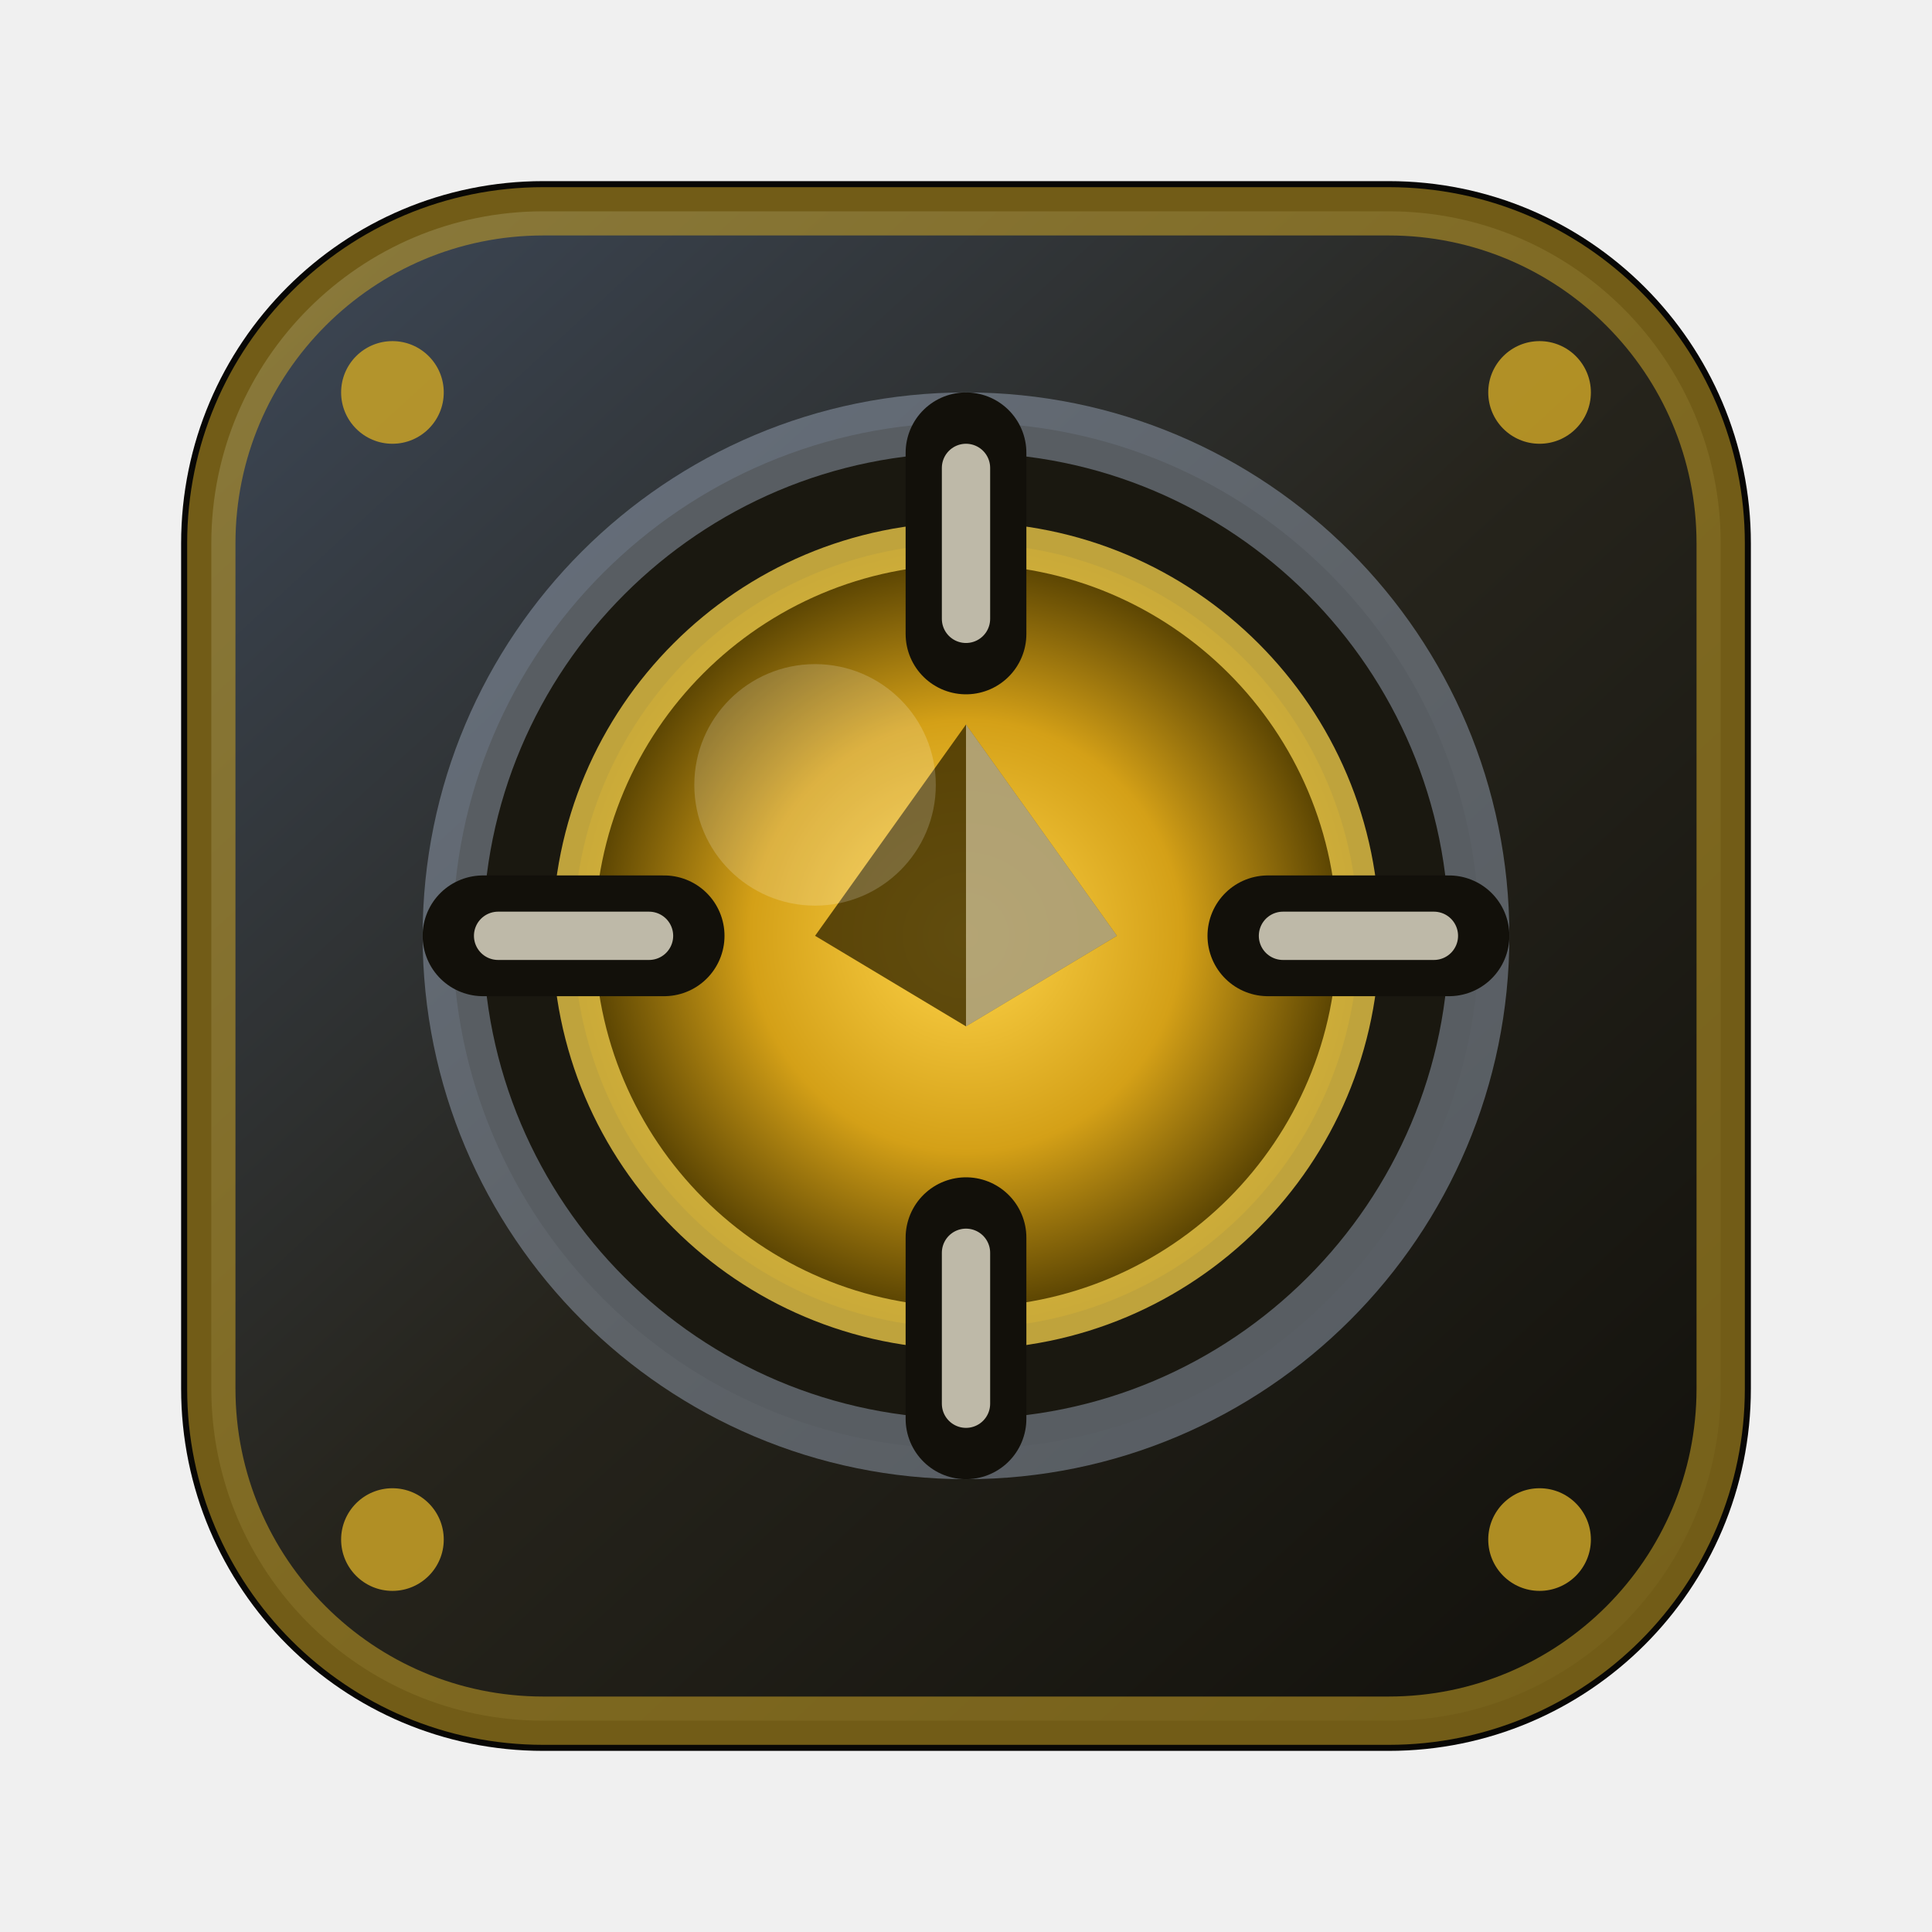
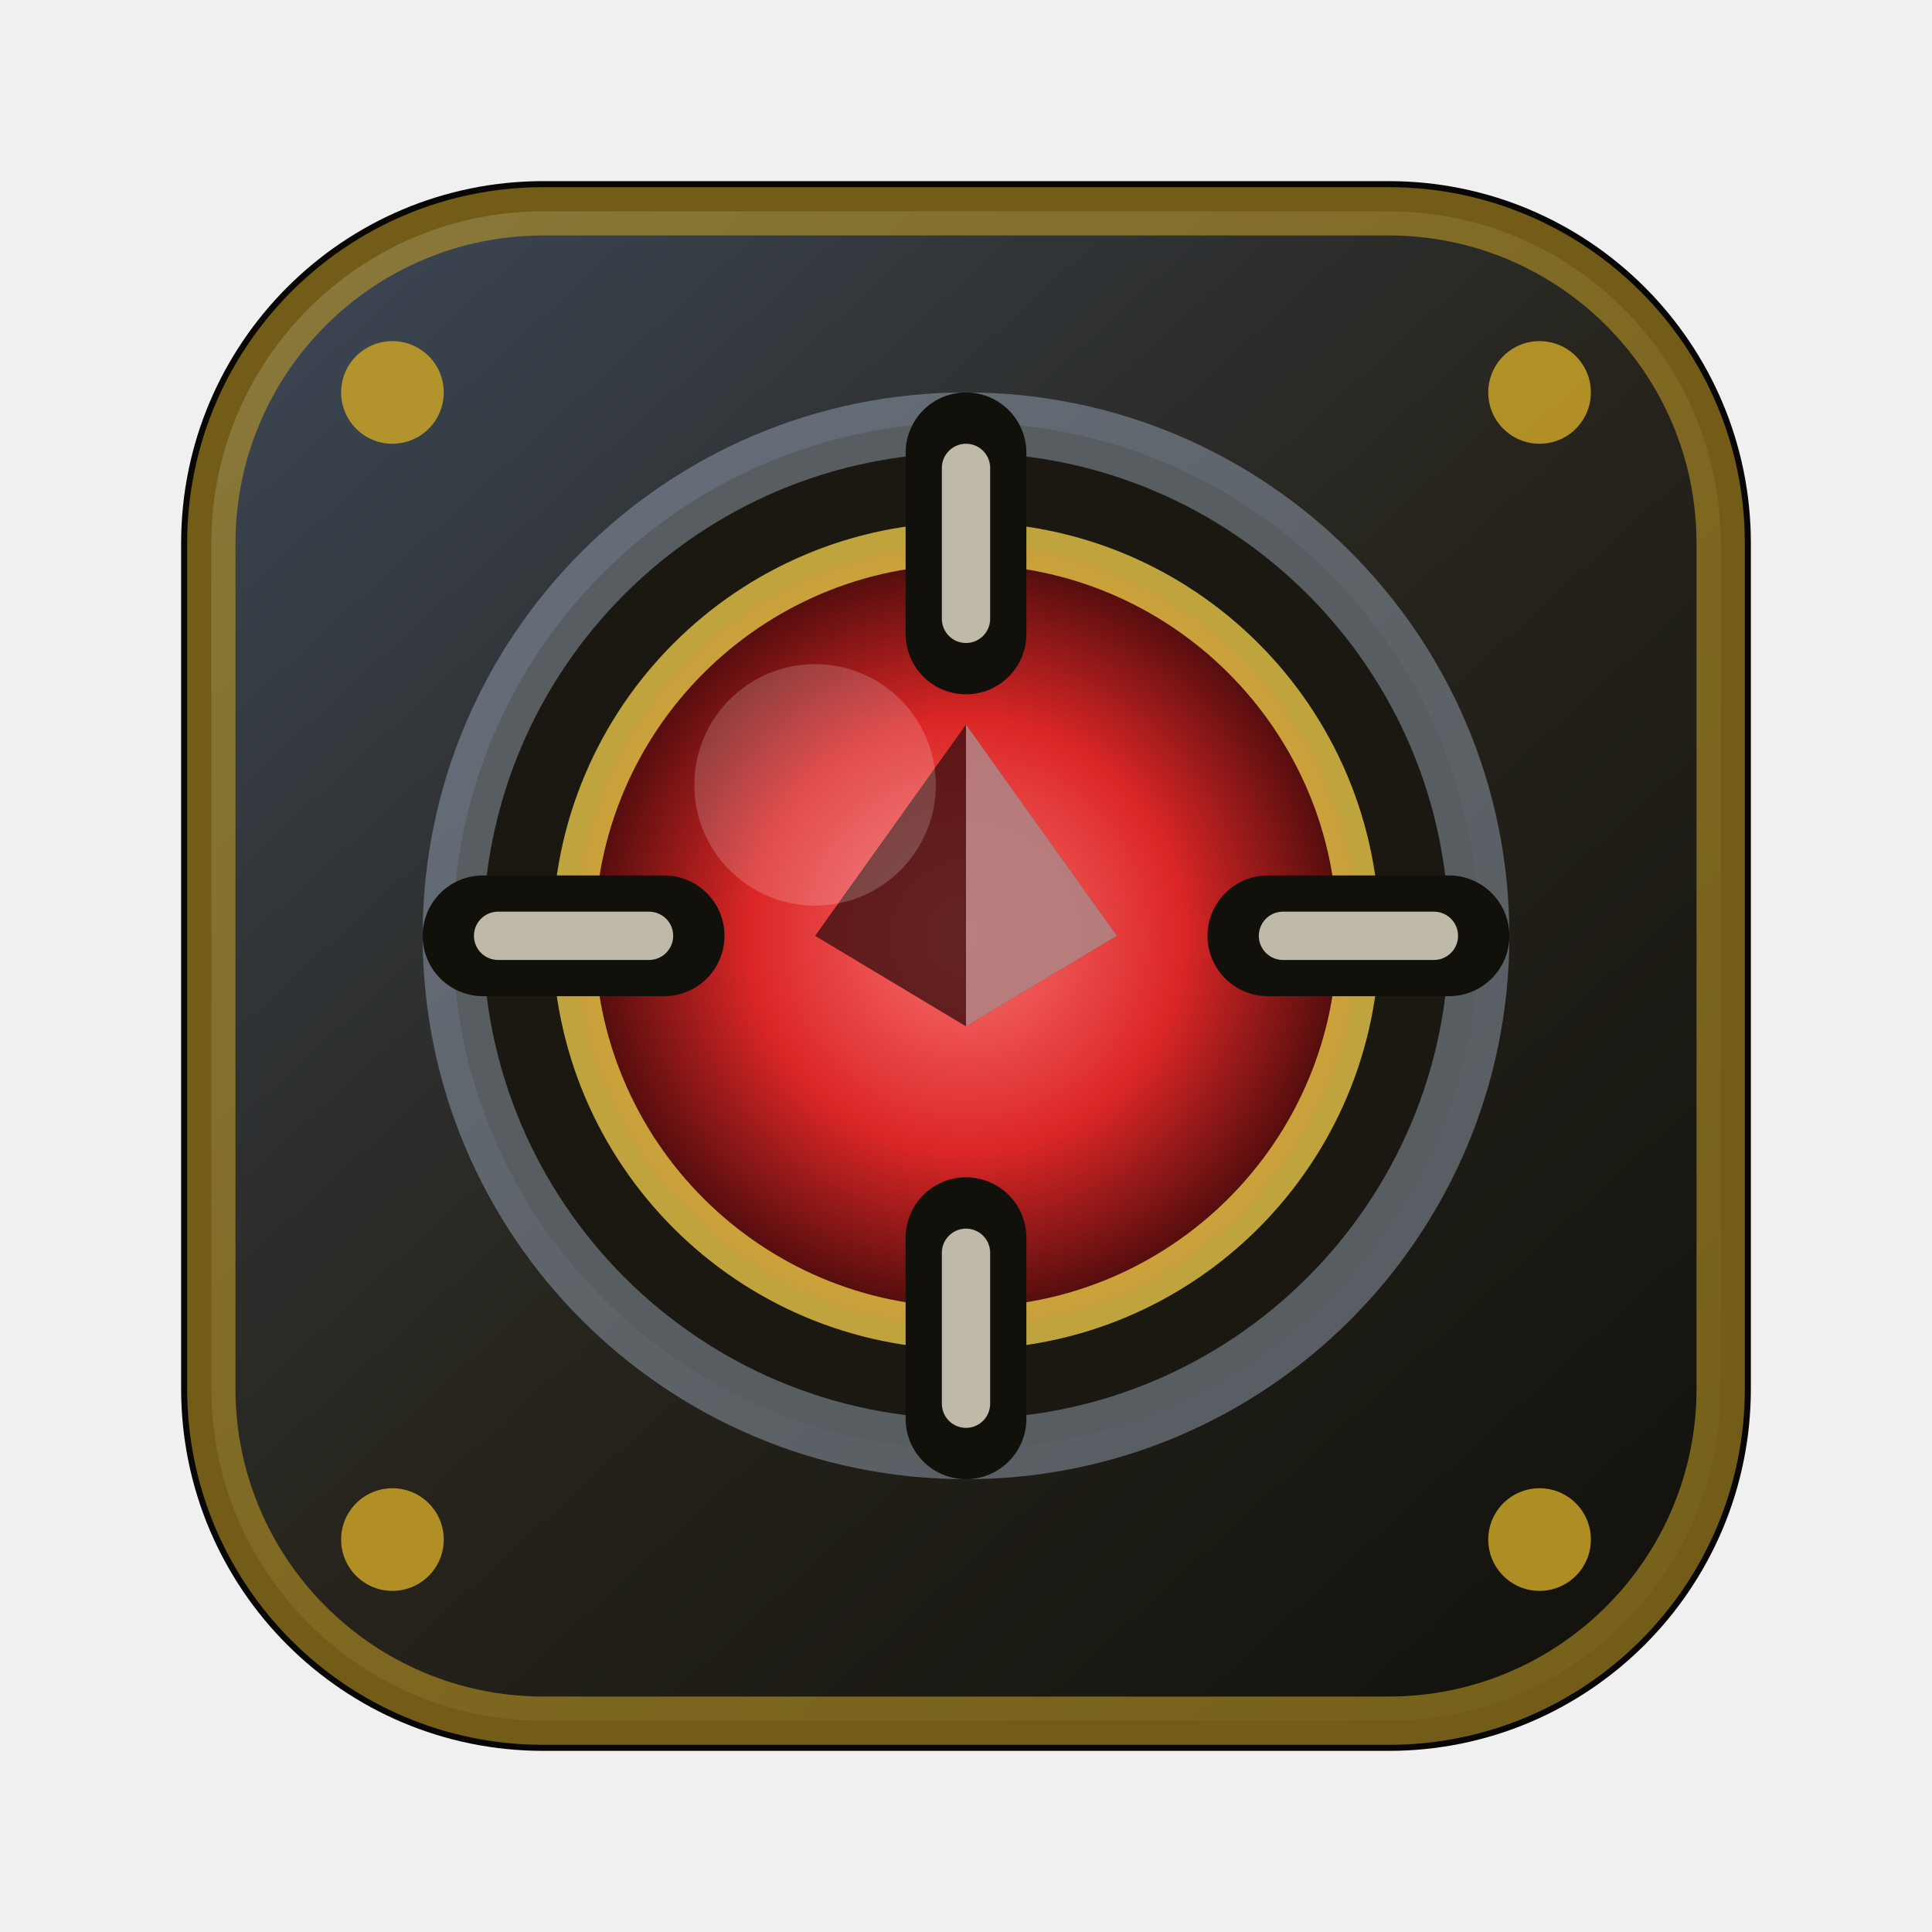
<svg xmlns="http://www.w3.org/2000/svg" viewBox="0 0 64 64">
  <defs>
    <linearGradient id="vPl" x1="10" y1="8" x2="54" y2="56" gradientUnits="userSpaceOnUse">
      <stop offset="0" stop-color="#3c4654" />
      <stop offset=".5" stop-color="#26241c" />
      <stop offset="1" stop-color="#12110c" />
    </linearGradient>
    <radialGradient id="vCore" cx="32" cy="31" r="13" gradientUnits="userSpaceOnUse">
-       <stop offset="0" stop-color="#ffd54a" />
-       <stop offset=".55" stop-color="#d4a017" />
-       <stop offset="1" stop-color="#4d3a00" />
+       <stop offset="0" stop-color="#f87171" />
+       <stop offset=".55" stop-color="#dc2626" />
+       <stop offset="1" stop-color="#450a0a" />
    </radialGradient>
  </defs>
  <rect x="6" y="6" width="52" height="52" rx="12" fill="#080705" />
  <rect x="7" y="7" width="50" height="50" rx="11" fill="url(#vPl)" stroke="#c9a227" stroke-opacity=".55" stroke-width="1.6" />
  <g fill="#c9a227" opacity=".85">
    <circle cx="13" cy="13" r="1.7" />
    <circle cx="51" cy="13" r="1.7" />
    <circle cx="13" cy="51" r="1.7" />
    <circle cx="51" cy="51" r="1.7" />
  </g>
  <circle cx="32" cy="31" r="17" fill="#1a1810" stroke="#96a2b4" stroke-opacity=".5" stroke-width="2" />
  <circle cx="32" cy="31" r="13" fill="url(#vCore)" />
  <circle cx="32" cy="31" r="13" fill="none" stroke="#E8C547" stroke-width="1.4" opacity=".8" />
  <g stroke="#12100a" stroke-width="4" stroke-linecap="round">
    <line x1="32" y1="15" x2="32" y2="21" />
    <line x1="32" y1="41" x2="32" y2="47" />
    <line x1="16" y1="31" x2="22" y2="31" />
    <line x1="42" y1="31" x2="48" y2="31" />
  </g>
  <g stroke="#E8E3CF" stroke-width="1.6" stroke-linecap="round" opacity=".8">
    <line x1="32" y1="15.5" x2="32" y2="20.5" />
    <line x1="32" y1="41.5" x2="32" y2="46.5" />
    <line x1="16.5" y1="31" x2="21.5" y2="31" />
    <line x1="42.5" y1="31" x2="47.5" y2="31" />
  </g>
-   <path d="M32 24l5 7-5 3-5-3z" fill="#3a2a00" opacity=".8" />
-   <path d="M32 24l5 7-5 3z" fill="#f7ecc8" opacity=".55" />
+   <path d="M32 24l5 7-5 3-5-3z" fill="#3f1010" opacity=".8" />
+   <path d="M32 24l5 7-5 3z" fill="#fecaca" opacity=".55" />
  <circle cx="27" cy="26" r="4" fill="#fff" opacity=".18" />
</svg>
